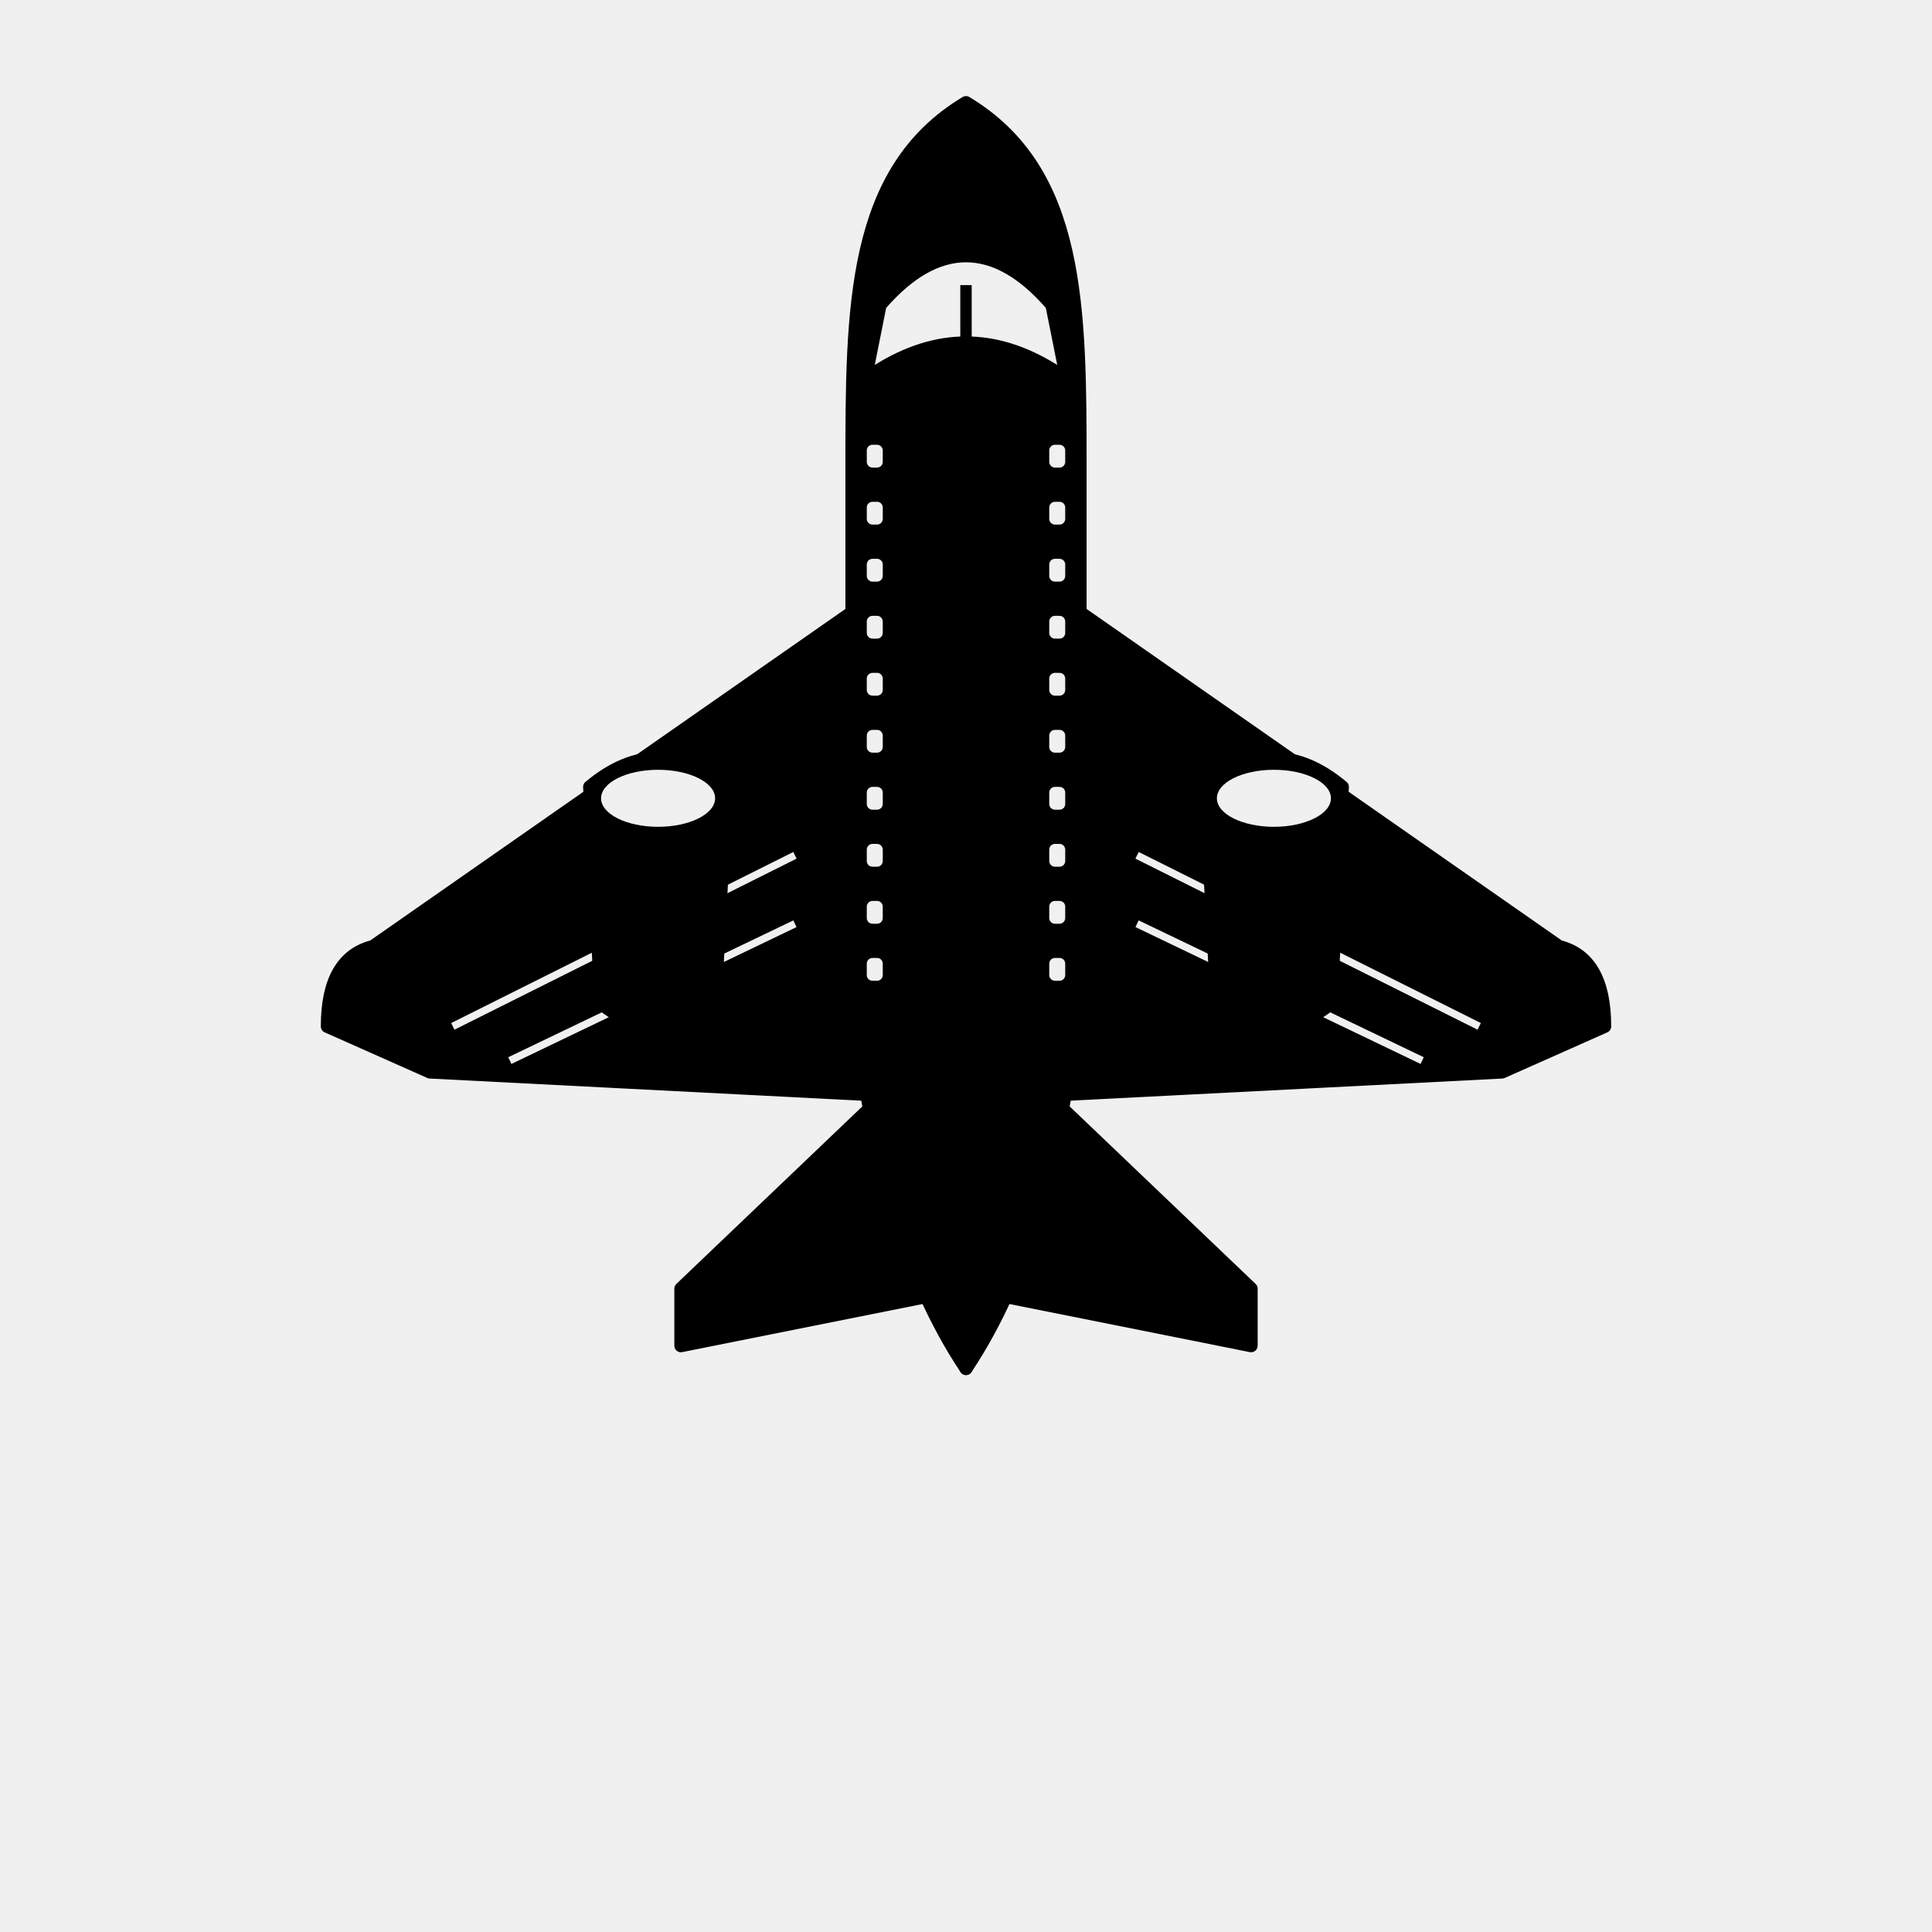
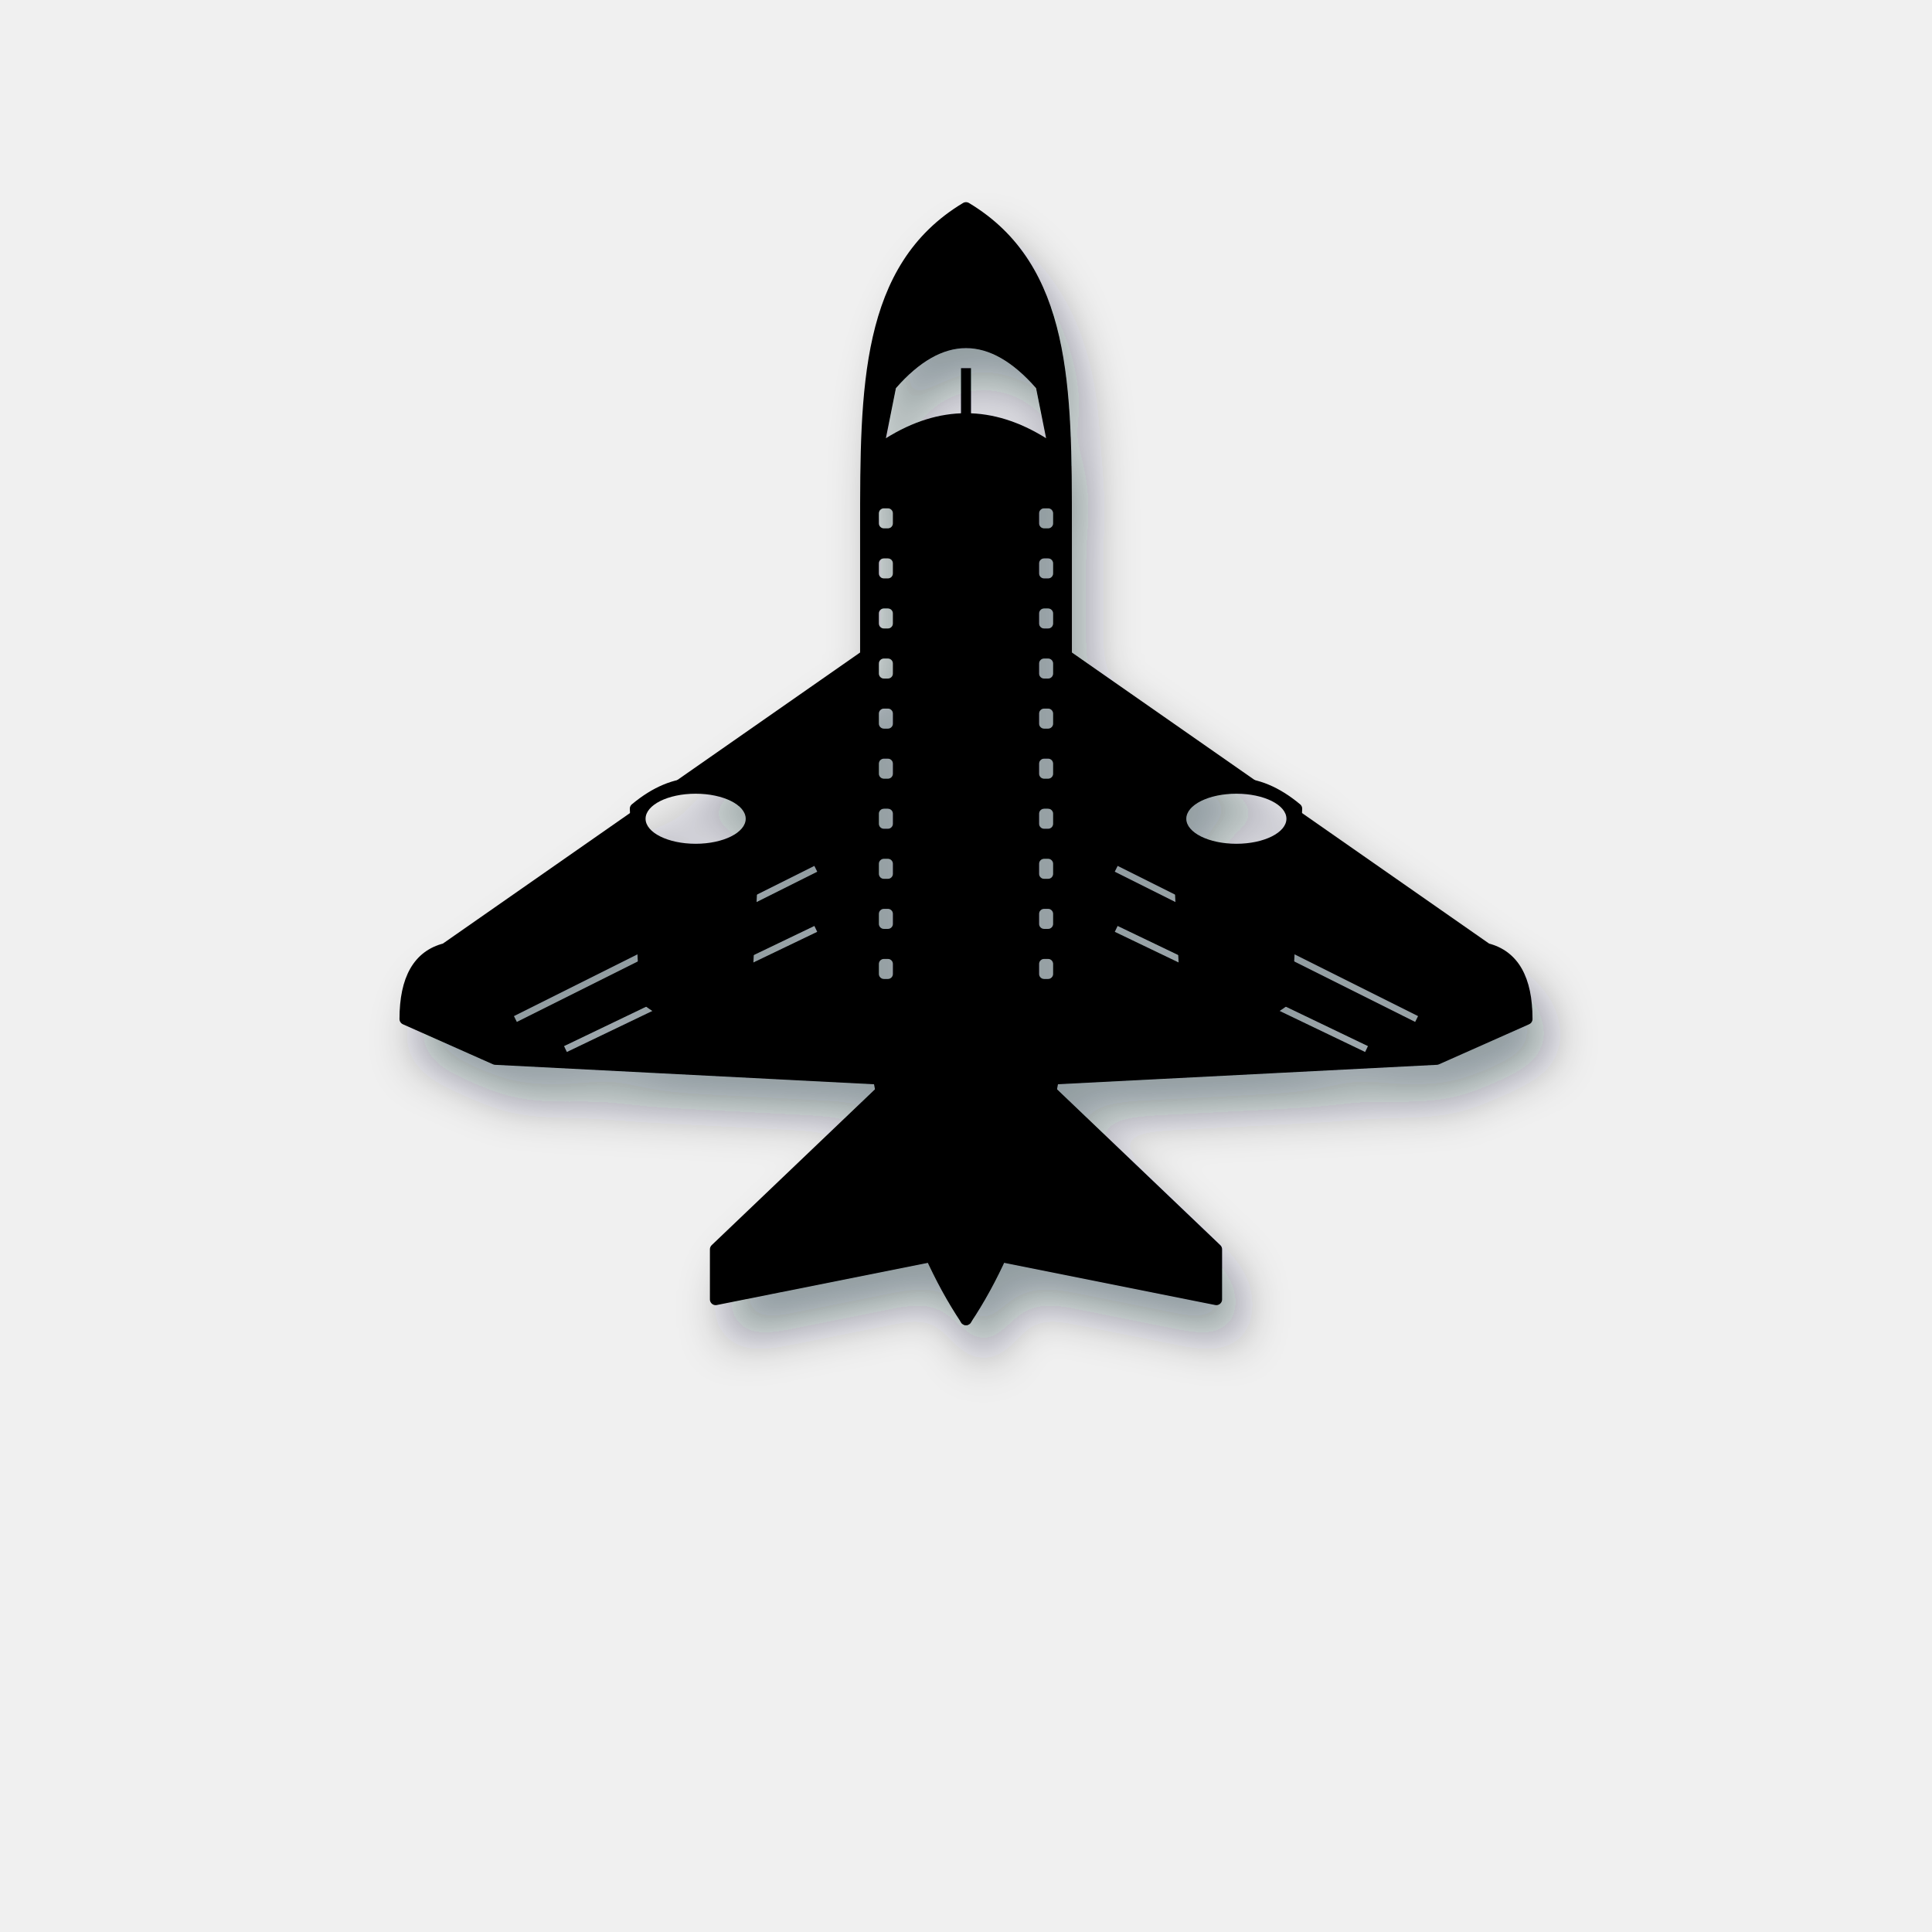
- <svg xmlns="http://www.w3.org/2000/svg" width="144" height="144" viewBox="0 0 144 144" role="img" aria-labelledby="plane-default-title">
+ <svg xmlns="http://www.w3.org/2000/svg" width="144" height="144" viewBox="-10 -10 164 164" role="img" aria-labelledby="plane-default-title">
  <defs>
    <mask id="plane-default-shape" maskUnits="userSpaceOnUse" x="0" y="0" width="144" height="144" style="mask-type:luminance">
      <g transform="translate(10.8 0) scale(.85)" stroke="white" stroke-width="1.15" stroke-linejoin="round">
        <path fill="white" d="M63 53 L20 83 Q16 84 16 90 L25 94 L64 96 Z" stroke="white" />
        <path d="M57 75 L27 90 M57 81 L32 93" fill="none" stroke="black" stroke-width=".65" />
        <path d="M39 69 Q45 64 51 69 L50 88 Q45 92 40 88 Z" fill="white" stroke="white" />
        <ellipse cx="45" cy="70" rx="5" ry="2.5" fill="black" stroke="none" stroke-width="1" />
        <path d="M69 92 L47 113 L47 118 L72 113 Z" fill="white" stroke="white" />
        <path fill="white" d="M81 53 L124 83 Q128 84 128 90 L119 94 L80 96 Z" stroke="white" />
        <path d="M87 75 L117 90 M87 81 L112 93" fill="none" stroke="black" stroke-width=".65" />
        <path d="M93 69 Q99 64 105 69 L104 88 Q99 92 94 88 Z" fill="white" stroke="white" />
        <ellipse cx="99" cy="70" rx="5" ry="2.5" fill="black" stroke="none" stroke-width="1" />
        <path d="M75 92 L97 113 L97 118 L72 113 Z" fill="white" stroke="white" />
        <path d="M72 9 C62 15 62 27 62 41 L62 86 Q64 108 72 120 Q80 108 82 86 L82 41 C82 27 82 15 72 9 Z" fill="white" stroke="white" />
        <path d="M65 27 Q72 19 79 27 L80 32 Q72 27 64 32 Z" fill="black" stroke="none" stroke-width=".7" />
        <path d="M72 25 V30" stroke="white" stroke-width="1" />
        <rect x="63.3" y="39" width="1.4" height="2" rx=".5" fill="black" stroke="none" />
        <rect x="63.3" y="44" width="1.4" height="2" rx=".5" fill="black" stroke="none" />
        <rect x="63.3" y="49" width="1.4" height="2" rx=".5" fill="black" stroke="none" />
        <rect x="63.3" y="54" width="1.4" height="2" rx=".5" fill="black" stroke="none" />
        <rect x="63.3" y="59" width="1.4" height="2" rx=".5" fill="black" stroke="none" />
        <rect x="63.3" y="64" width="1.4" height="2" rx=".5" fill="black" stroke="none" />
        <rect x="63.3" y="69" width="1.4" height="2" rx=".5" fill="black" stroke="none" />
        <rect x="63.3" y="74" width="1.4" height="2" rx=".5" fill="black" stroke="none" />
        <rect x="63.3" y="79" width="1.4" height="2" rx=".5" fill="black" stroke="none" />
        <rect x="63.3" y="84" width="1.4" height="2" rx=".5" fill="black" stroke="none" />
        <rect x="79.3" y="39" width="1.4" height="2" rx=".5" fill="black" stroke="none" />
        <rect x="79.3" y="44" width="1.4" height="2" rx=".5" fill="black" stroke="none" />
        <rect x="79.3" y="49" width="1.4" height="2" rx=".5" fill="black" stroke="none" />
        <rect x="79.3" y="54" width="1.4" height="2" rx=".5" fill="black" stroke="none" />
        <rect x="79.3" y="59" width="1.4" height="2" rx=".5" fill="black" stroke="none" />
        <rect x="79.3" y="64" width="1.4" height="2" rx=".5" fill="black" stroke="none" />
        <rect x="79.3" y="69" width="1.4" height="2" rx=".5" fill="black" stroke="none" />
        <rect x="79.3" y="74" width="1.4" height="2" rx=".5" fill="black" stroke="none" />
        <rect x="79.3" y="79" width="1.4" height="2" rx=".5" fill="black" stroke="none" />
        <rect x="79.3" y="84" width="1.4" height="2" rx=".5" fill="black" stroke="none" />
        <path d="M72 83 Q68 106 72 120 Q76 106 72 83Z" fill="white" stroke="white" />
        <path d="M72 35 V82" stroke="white" stroke-width="3" />
      </g>
    </mask>
  </defs>
-   <rect width="144" height="144" fill="currentColor" mask="url(#plane-default-shape)" />
+   <g style="filter: drop-shadow(1.5px 3px 2px rgba(15, 23, 42, 0.4))">
+     <rect width="144" height="144" fill="currentColor" mask="url(#plane-default-shape)" />
+   </g>
</svg>
